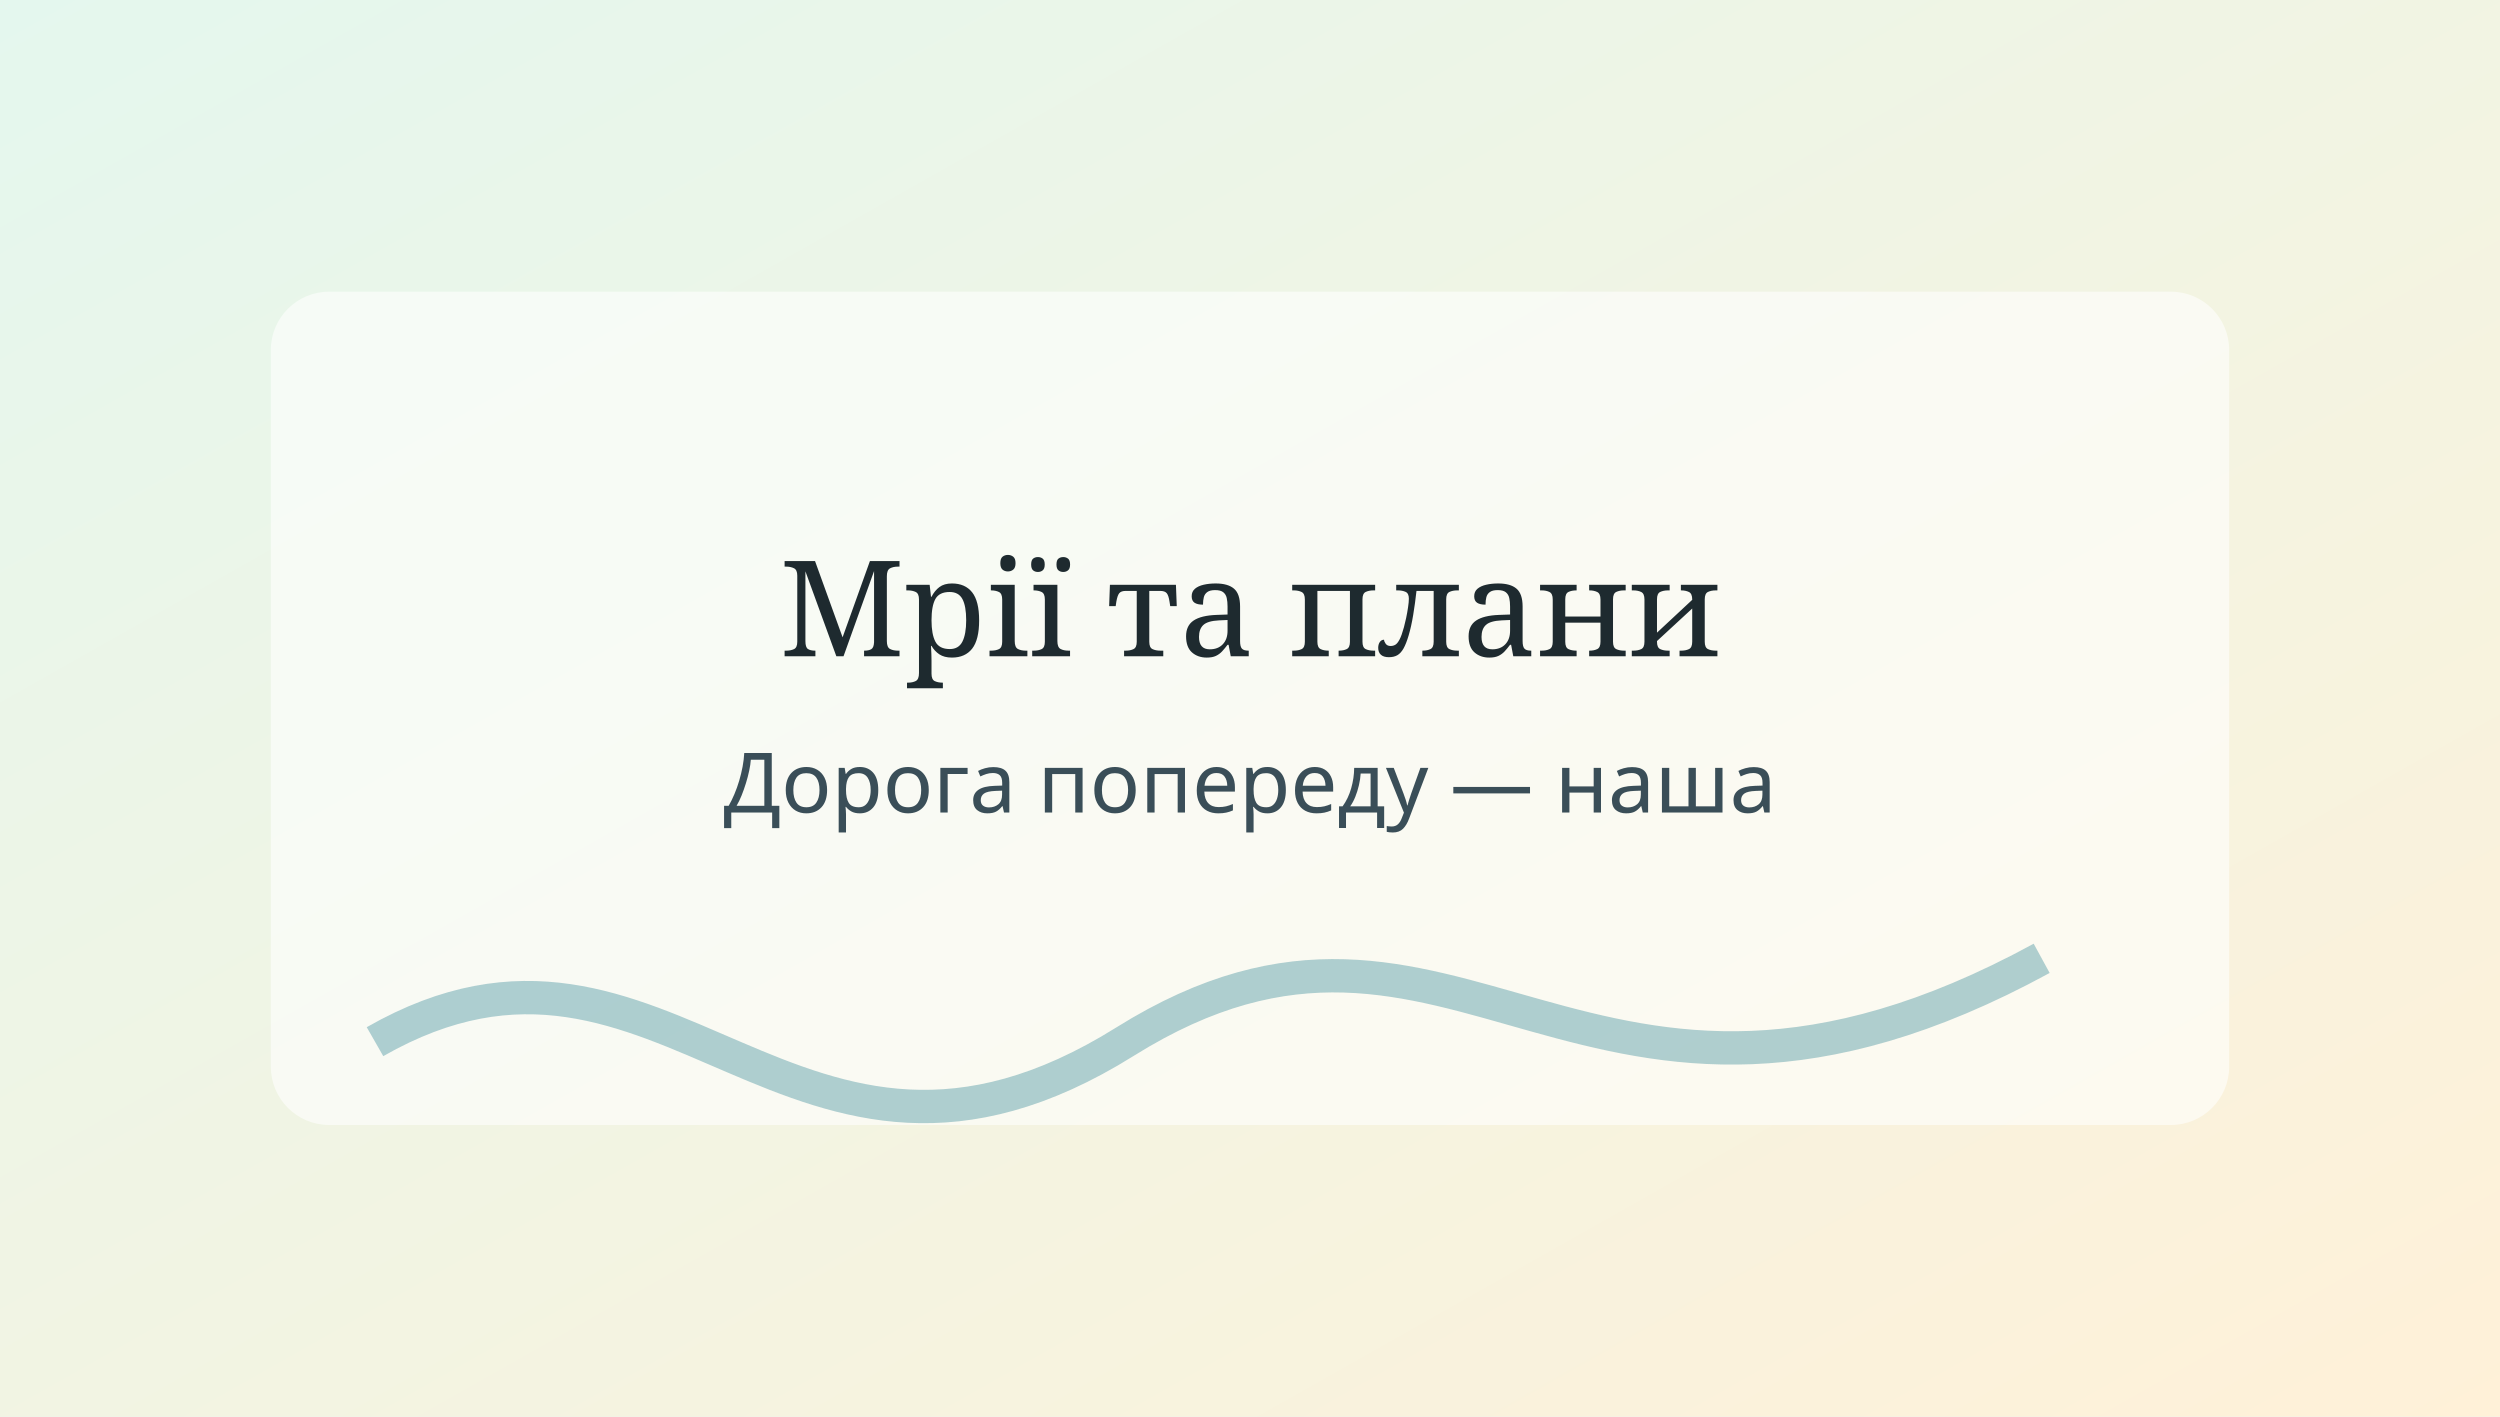
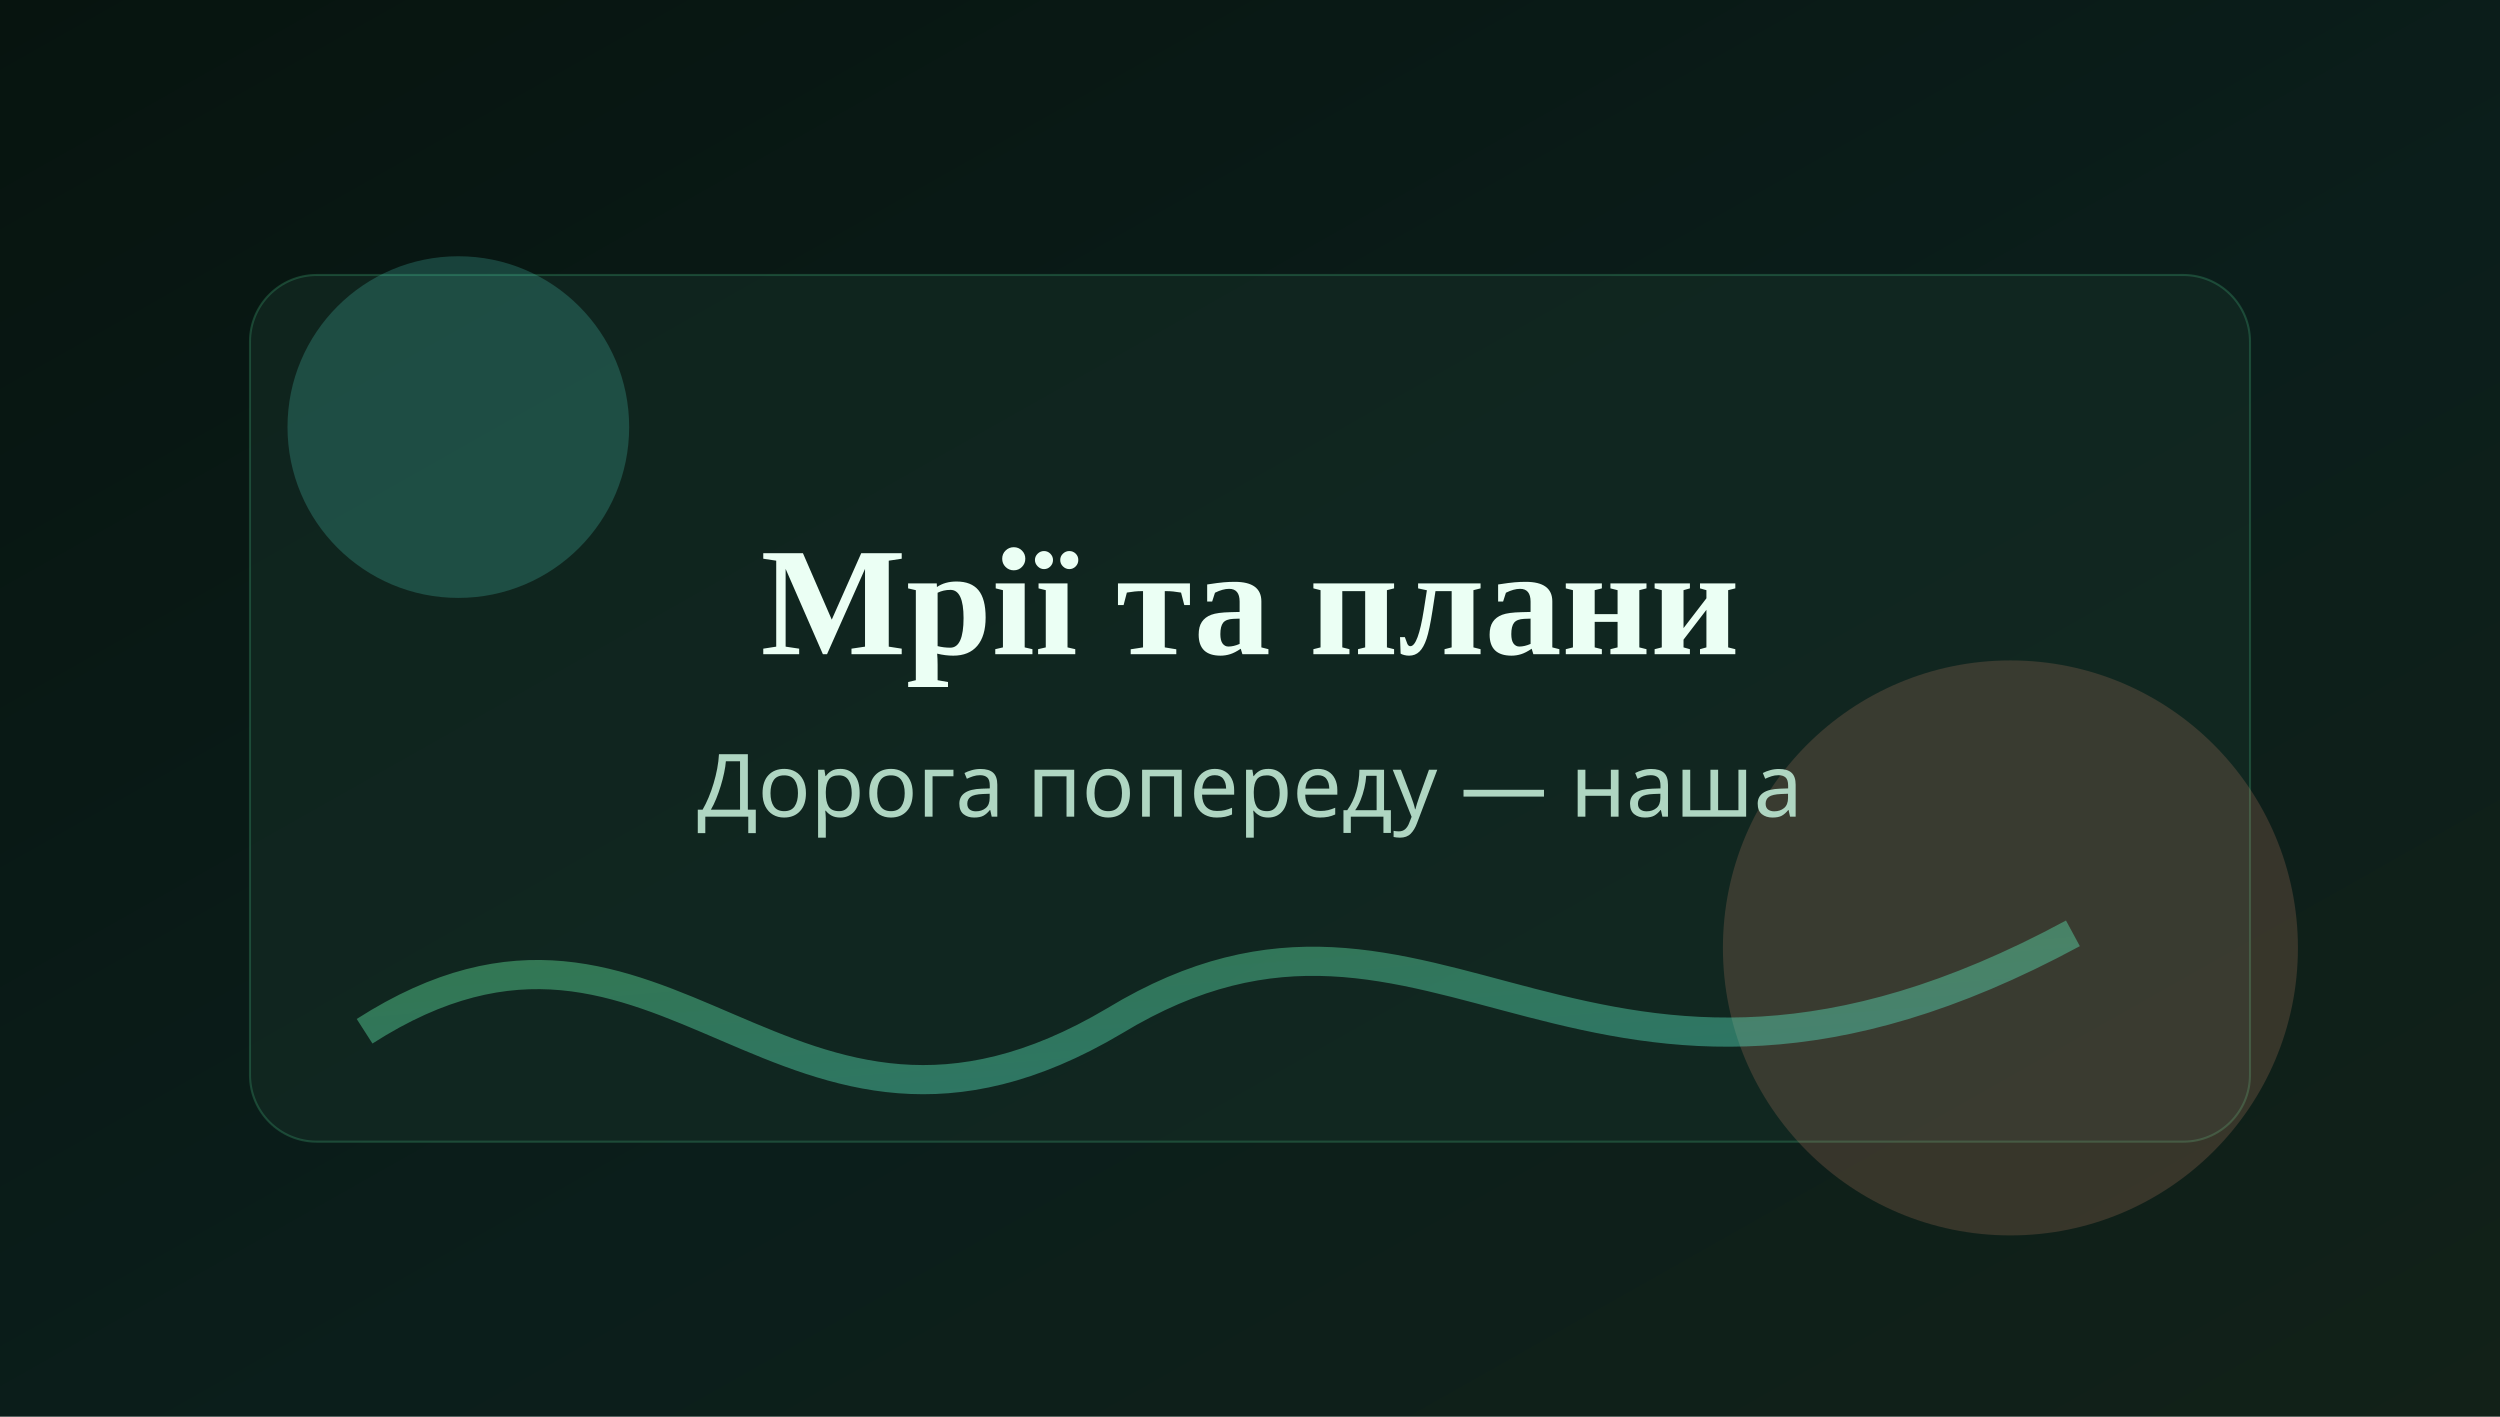
<svg xmlns="http://www.w3.org/2000/svg" viewBox="0 0 1200 680" role="img" aria-label="Спогад п'ятого розділу">
  <defs>
-     <linearGradient id="g5" x1="0" y1="0" x2="1" y2="1">
-       <stop offset="0%" stop-color="#e4f7ee" />
-       <stop offset="100%" stop-color="#fff1d8" />
+     <linearGradient id="bg5" x1="0" y1="0" x2="1" y2="1">
+       <stop offset="0%" stop-color="#07140f" />
+       <stop offset="56%" stop-color="#0b1e1b" />
+       <stop offset="100%" stop-color="#122118" />
+     </linearGradient>
+     <linearGradient id="path5" x1="0" y1="0" x2="1" y2="1">
+       <stop offset="0%" stop-color="#63df8e" stop-opacity="0.78" />
+       <stop offset="100%" stop-color="#58f0da" stop-opacity="0.7" />
    </linearGradient>
  </defs>
-   <rect width="1200" height="680" fill="url(#g5)" />
-   <rect x="130" y="140" width="940" height="400" rx="28" fill="#ffffff" opacity="0.58" />
-   <path d="M180 500 C320 420 380 600 540 500 C700 400 760 580 980 460" stroke="#1f7a8c" stroke-width="16" fill="none" opacity="0.35" />
-   <text x="600" y="315" text-anchor="middle" font-size="64" font-family="Georgia, serif" fill="#1e2a2f">Мрії та плани</text>
-   <text x="600" y="390" text-anchor="middle" font-size="40" font-family="Verdana, sans-serif" fill="#3a4e58">Дорога попереду — наша</text>
+   <rect width="1200" height="680" fill="url(#bg5)" />
+   <rect x="120" y="132" width="960" height="416" rx="32" fill="#132b24" opacity="0.62" stroke="#4bc889" stroke-opacity="0.4" />
+   <circle cx="220" cy="205" r="82" fill="#58f0da" opacity="0.2" />
+   <circle cx="965" cy="455" r="138" fill="#ff9f7e" opacity="0.17" />
+   <path d="M175 495 C320 402 375 585 535 490 C690 396 760 575 995 448" stroke="url(#path5)" stroke-width="14" fill="none" opacity="0.56" />
+   <text x="600" y="314" text-anchor="middle" font-size="74" font-family="Exo 2, Segoe UI, sans-serif" font-weight="700" fill="#ebfff4">Мрії та плани</text>
+   <text x="600" y="392" text-anchor="middle" font-size="42" font-family="Manrope, Segoe UI, sans-serif" fill="#afd6c2">Дорога попереду — наша</text>
</svg>
